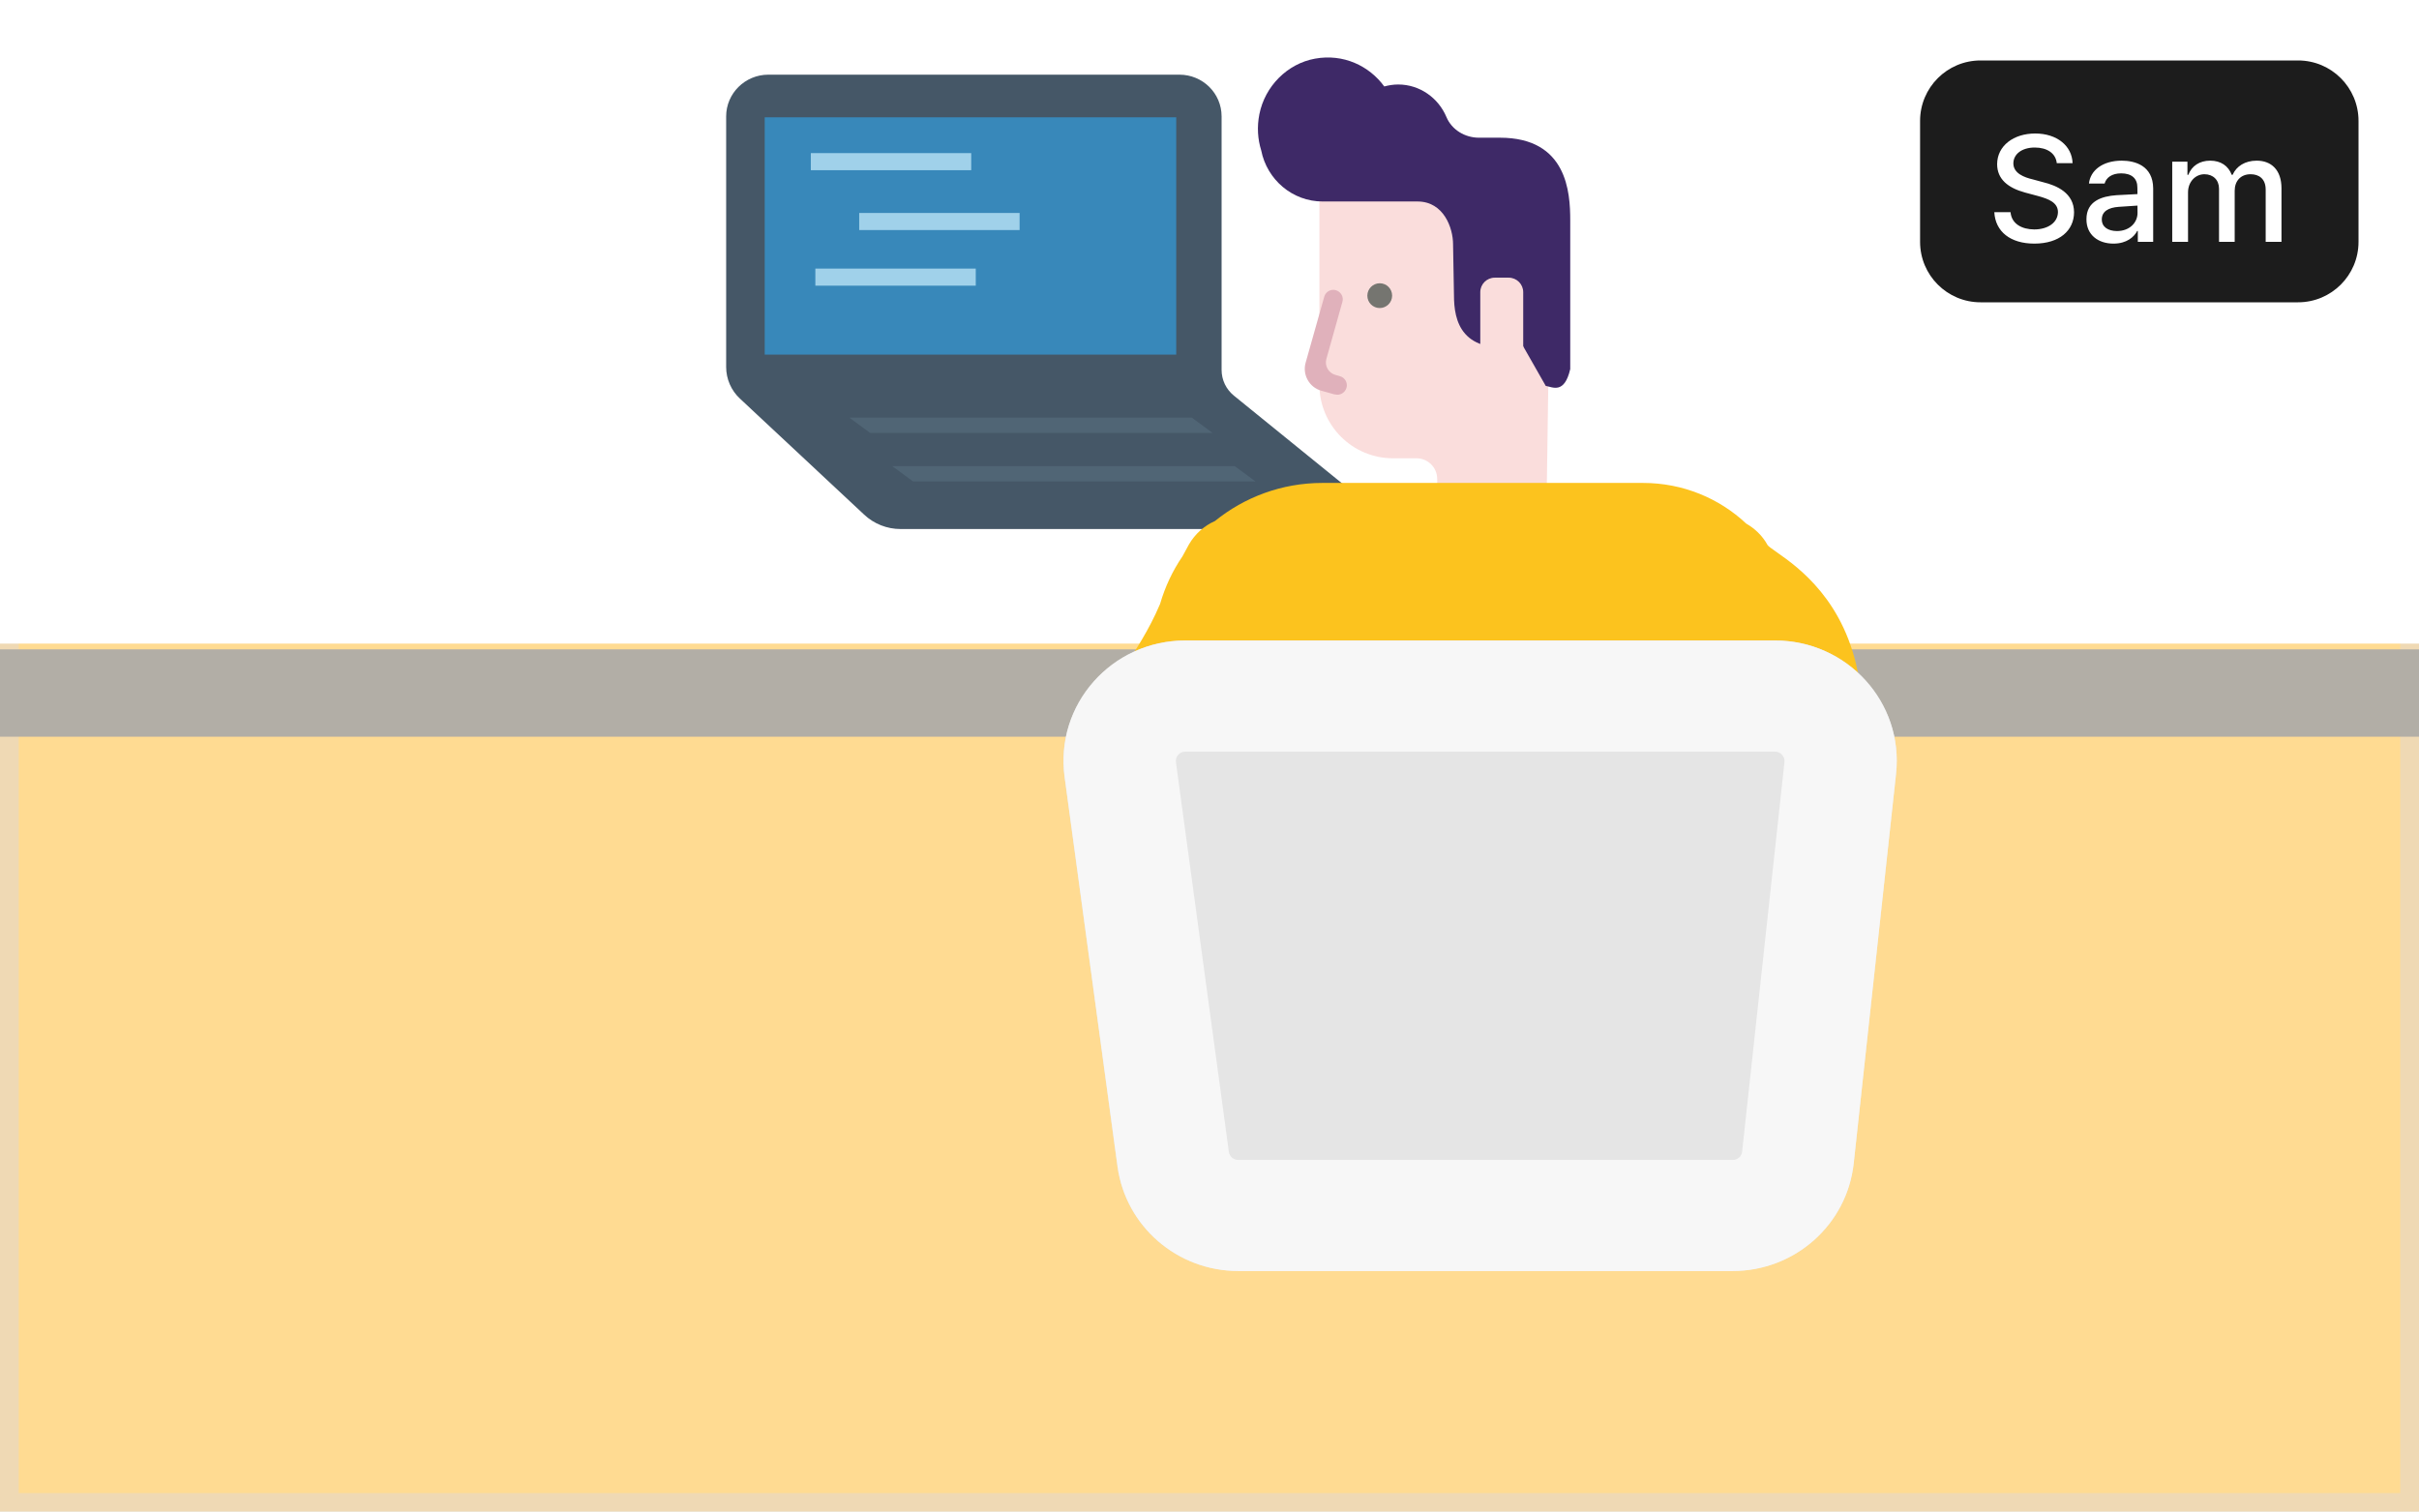
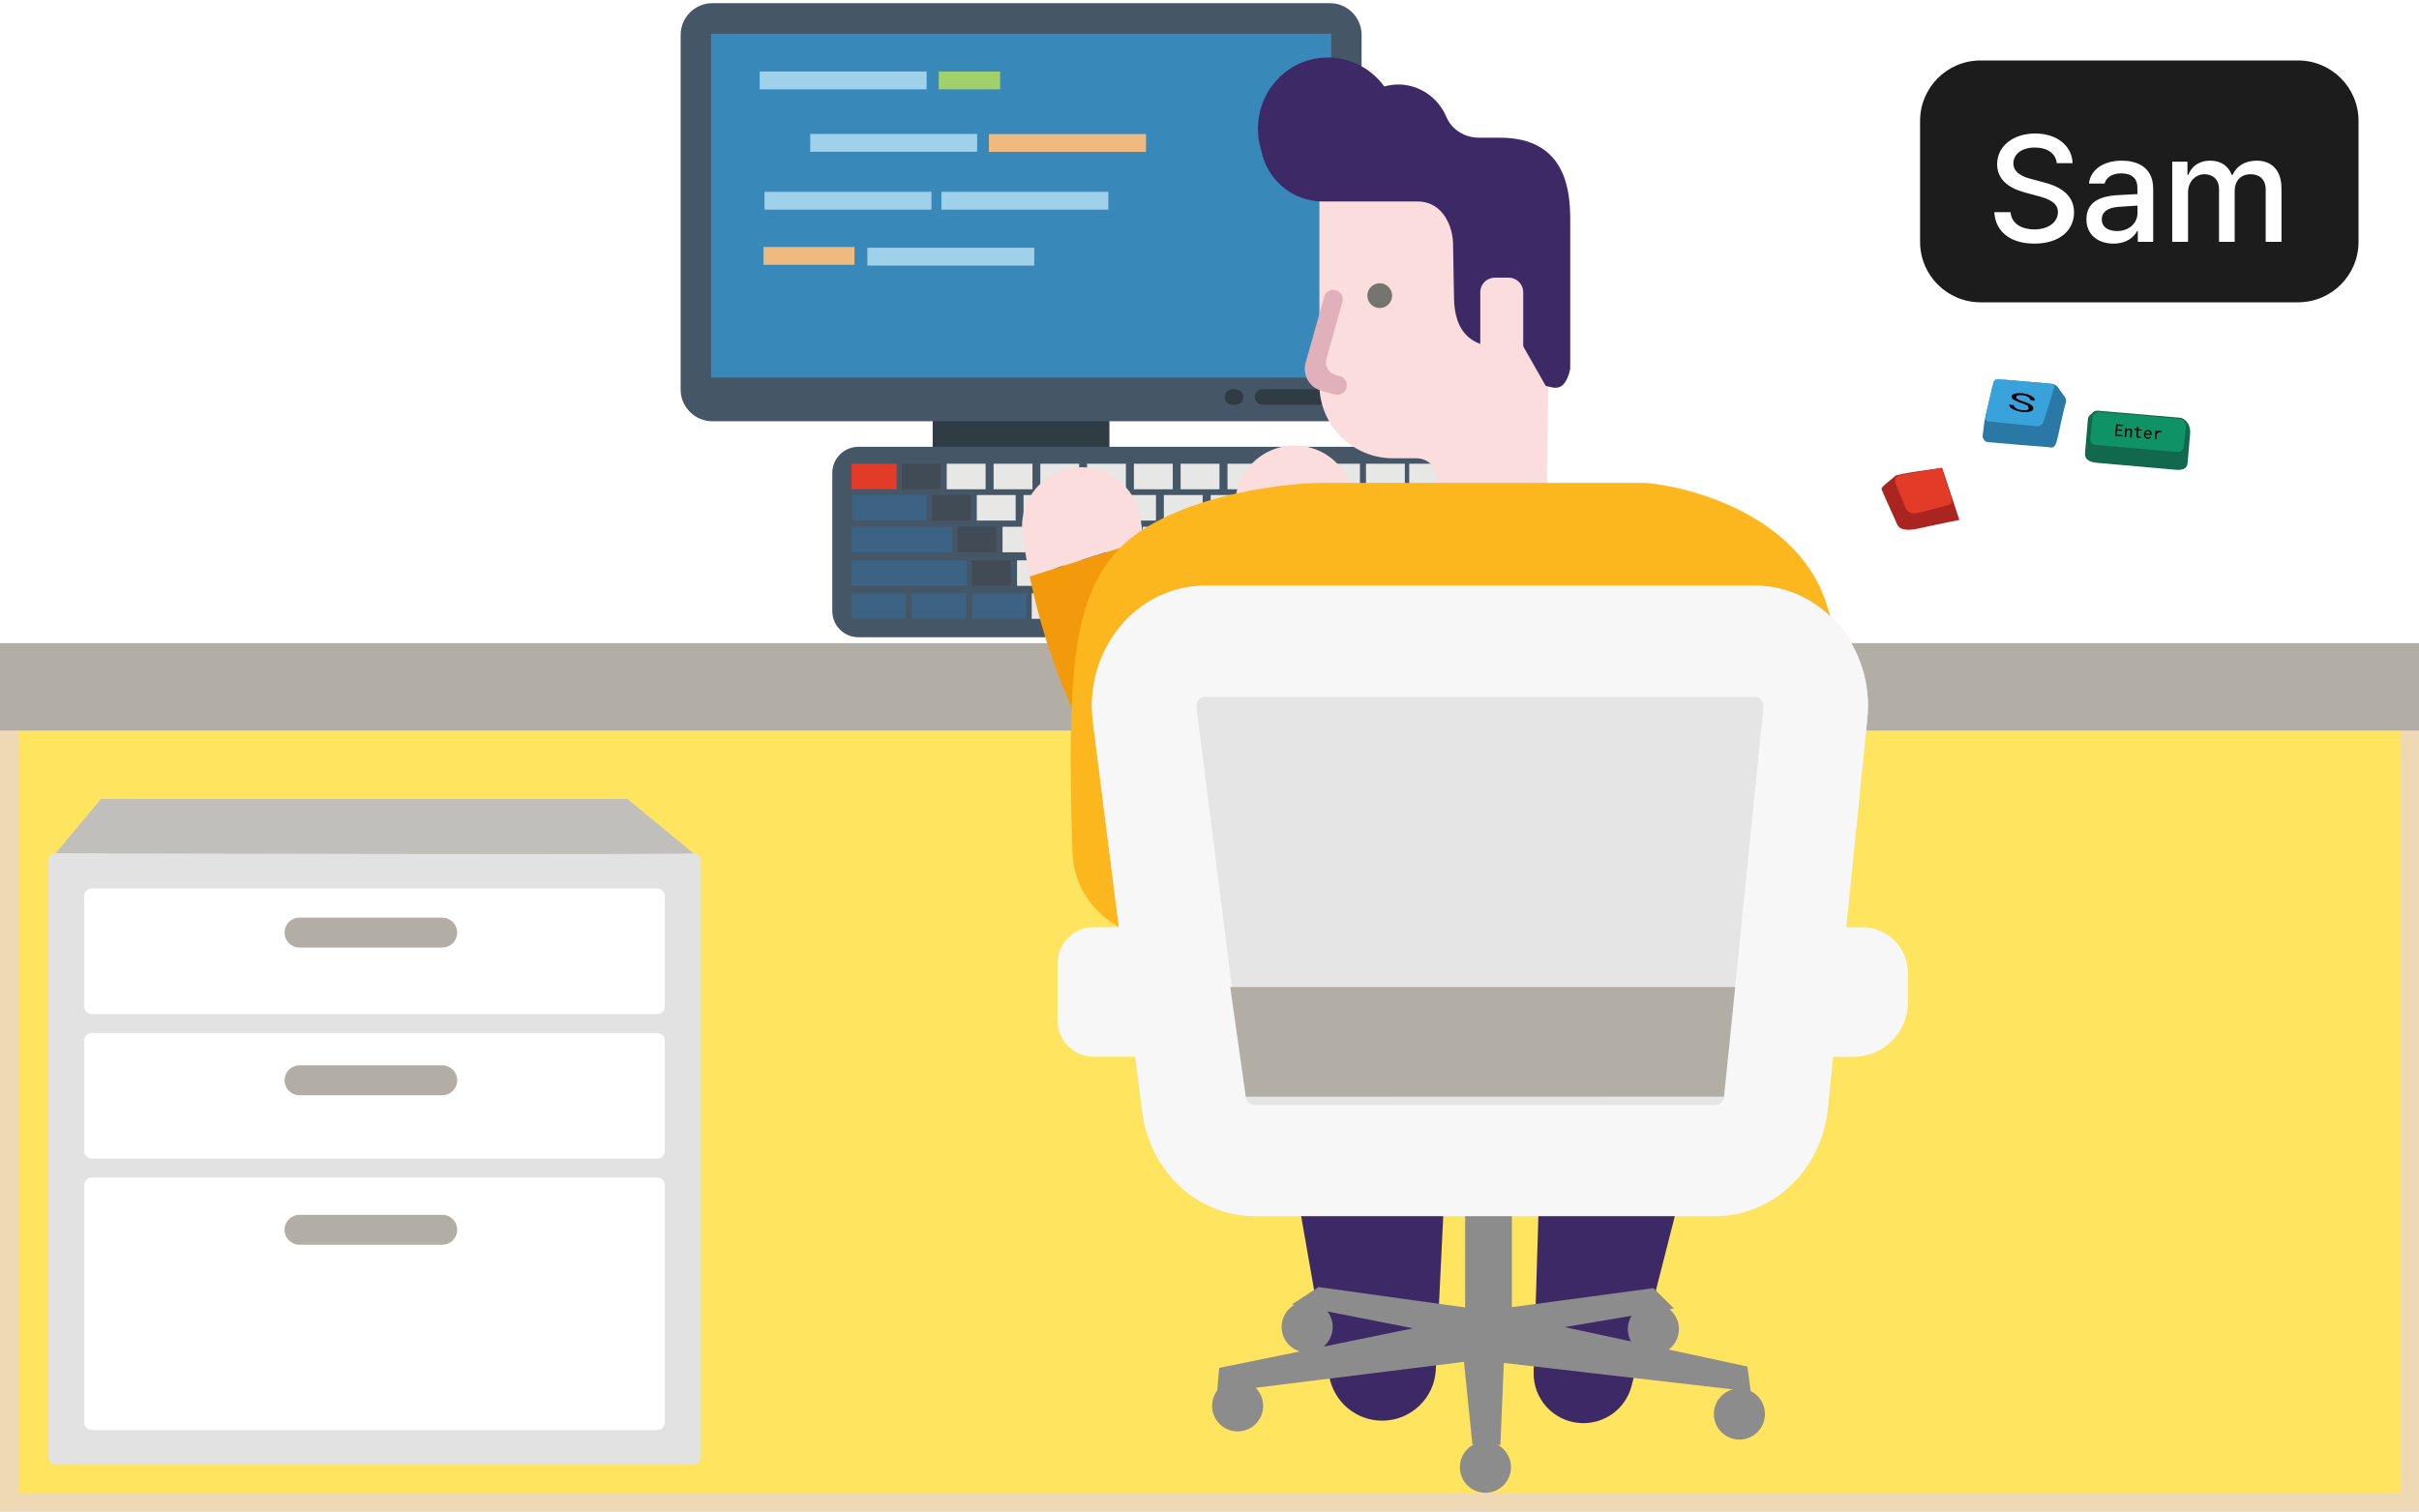
<svg xmlns="http://www.w3.org/2000/svg" width="160" height="100" viewBox="0 0 160 100" fill="none">
  <g clip-path="url(#clip0_14_1931)">
-     <path d="M159.38 0.61H0.62V99.38H159.38V0.61Z" fill="#FFDB92" />
-     <path d="M160 100H0V0H160V100ZM1.24 98.78H158.76V1.22H1.24V98.77V98.78Z" fill="#EFD9B4" />
-     <path d="M159.38 0.61H0.62V41.96H159.38V0.61Z" fill="white" />
-     <path d="M160 42.58H0V0H160V42.58ZM1.24 41.35H158.76V1.22H1.24V41.35Z" fill="white" />
-     <path d="M159.38 43.57H0.62V48.13H159.38V43.57Z" fill="#B2AEA6" />
-     <path d="M160 48.74H0V42.96H160V48.74ZM1.24 47.52H158.76V44.18H1.24V47.52Z" fill="#B2AEA6" />
-     <path d="M80.8 24.48V7.7C80.8 6.17 79.55 4.94 78.01 4.94H50.82C49.28 4.94 48.03 6.18 48.03 7.7V24.28C48.03 25.07 48.36 25.83 48.94 26.37L57.16 34.05C57.81 34.66 58.67 35 59.57 35H89.61C90.58 35 91.01 33.8 90.26 33.19L81.62 26.18C81.1 25.76 80.8 25.14 80.8 24.47V24.48Z" fill="#455767" />
-     <path d="M77.8 7.76H50.58V23.46H77.8V7.76Z" fill="#3888BA" />
-     <path d="M64.24 10.13H53.63V11.26H64.24V10.13Z" fill="#A0D1EA" />
-     <path d="M67.44 14.09H56.83V15.22H67.44V14.09Z" fill="#A0D1EA" />
-     <path d="M64.54 17.77H53.93V18.9H64.54V17.77Z" fill="#A0D1EA" />
-     <path d="M80.2 28.64H57.55L56.18 27.63H78.83L80.2 28.64Z" fill="#506575" />
-     <path d="M83.04 31.85H60.39L59.02 30.84H81.67L83.04 31.85Z" fill="#506575" />
-     <path d="M102.61 11.73H87.27V25.45C87.27 28.14 89.45 30.32 92.14 30.32H93.69C94.45 30.32 95.06 30.93 95.06 31.69V33.04C95.06 34.75 96.89 35.84 98.39 35.02L102.3 32.9L102.61 11.73Z" fill="#FADDDC" />
-     <path d="M88.29 26.1L87.4 25.85C86.6 25.63 86.13 24.79 86.36 23.99L87.59 19.63C87.68 19.3 88.03 19.1 88.36 19.2C88.69 19.3 88.89 19.64 88.79 19.97L87.73 23.75C87.6 24.2 87.87 24.67 88.32 24.8L88.63 24.89C88.96 24.98 89.16 25.33 89.06 25.66C88.96 25.99 88.62 26.19 88.29 26.09V26.1Z" fill="#E0B1BB" />
-     <path d="M99.23 9.11H97.82C96.91 9.11 96.03 8.6 95.67 7.74C95.14 6.48 93.91 5.59 92.48 5.59C92.16 5.59 91.85 5.64 91.56 5.72C90.56 4.35 88.85 3.54 86.98 3.88C85.15 4.21 83.67 5.7 83.3 7.55C83.13 8.4 83.19 9.21 83.42 9.95C83.8 11.88 85.48 13.33 87.48 13.33H93.76C95.49 13.33 96.11 15.08 96.11 16.16L96.17 19.53C96.17 21.21 96.62 23.54 100.73 22.88L102.24 25.53C102.7 25.61 103.47 26.09 103.86 24.42V17.01V14.57C103.86 12.74 103.66 9.11 99.21 9.11H99.23Z" fill="#3E2967" />
-     <path d="M90.44 19.56C90.44 20.02 90.81 20.38 91.26 20.38C91.71 20.38 92.08 20.01 92.08 19.56C92.08 19.1 91.71 18.74 91.26 18.74C90.81 18.74 90.44 19.11 90.44 19.56Z" fill="#757570" />
-     <path d="M98.87 24.29H99.79C100.32 24.29 100.75 23.86 100.75 23.33V19.33C100.75 18.8 100.32 18.37 99.79 18.37H98.87C98.34 18.37 97.91 18.8 97.91 19.33V23.33C97.91 23.86 98.34 24.29 98.87 24.29Z" fill="#FADDDC" />
-     <path d="M116.89 36.02C116.55 35.42 116.06 34.96 115.5 34.64C113.72 32.97 111.32 31.95 108.67 31.95H87.47C84.77 31.95 82.3 32.9 80.36 34.47C79.66 34.78 79.05 35.31 78.64 36.02C78.59 36.11 78.44 36.38 78.21 36.81C77.56 37.76 77.06 38.82 76.73 39.96C73.7 47.06 68.87 46.31 76.2 61.9C76.2 61.9 119.34 61.87 119.34 61.86C129.02 41.22 117.4 36.92 116.88 36.02H116.89Z" fill="#FCC31E" />
-     <path d="M114.6 84.08H81.89C77.86 84.08 74.45 81.13 73.91 77.17L70.41 51.4C69.76 46.62 73.52 42.37 78.39 42.37H117.41C122.2 42.37 125.93 46.48 125.41 51.19L122.61 76.96C122.17 81.01 118.72 84.08 114.61 84.08H114.6Z" fill="#E5E5E5" />
-     <path d="M117.4 49.73C117.47 49.73 117.68 49.73 117.87 49.94C118.06 50.15 118.03 50.35 118.03 50.42L115.23 76.19C115.2 76.51 114.93 76.74 114.61 76.74H81.9C81.59 76.74 81.32 76.51 81.28 76.2L77.78 50.43C77.78 50.36 77.74 50.15 77.93 49.94C78.12 49.73 78.33 49.73 78.4 49.73H117.42M117.42 42.38H78.4C73.53 42.38 69.77 46.63 70.42 51.41L73.92 77.18C74.46 81.13 77.87 84.09 81.9 84.09H114.61C118.72 84.09 122.17 81.02 122.61 76.97L125.41 51.2C125.92 46.49 122.19 42.38 117.41 42.38H117.42Z" fill="#F7F7F7" />
+     <g clip-path="url(#clip1_14_1931)">
+       <path d="M159.38 0.61H0.62V99.38H159.38V0.61Z" fill="#FFE45F" />
+       <path d="M160 100H0V0H160V100ZM1.24 98.78H158.76V1.22H1.24V98.77V98.78Z" fill="#EFD9B4" />
+       <path d="M85.79 78.91L87.92 91.05C88.22 92.75 89.7 93.99 91.42 93.99C93.32 93.99 94.88 92.5 94.97 90.61L95.58 77.98L85.79 78.91Z" fill="#3E2967" />
+       <path d="M101.81 78.6L101.44 90.77C101.39 92.56 102.77 94.06 104.56 94.15C106.13 94.23 107.53 93.2 107.92 91.68L111.45 77.82L101.81 78.6Z" fill="#3E2967" />
+       <path d="M115.58 90.41L103.49 87.8L110.72 86.57L109.36 85.22L100 86.48V79.39H96.91V86.5L87.21 85.15L85.45 86.3L93.46 87.88L80.64 90.5L80.5 92.13L96.83 90.1L97.39 95.57L99.24 95.6L99.47 90.17L115.8 92.06L115.58 90.41Z" fill="#8C8C8C" />
+       <path d="M81.86 94.7C82.793 94.7 83.55 93.943 83.55 93.01C83.55 92.077 82.793 91.32 81.86 91.32C80.927 91.32 80.17 92.077 80.17 93.01C80.17 93.943 80.927 94.7 81.86 94.7Z" fill="#8C8C8C" />
+       <path d="M98.25 98.76C99.183 98.76 99.94 98.003 99.94 97.07C99.94 96.136 99.183 95.38 98.25 95.38C97.317 95.38 96.56 96.136 96.56 97.07C96.56 98.003 97.317 98.76 98.25 98.76Z" fill="#8C8C8C" />
+       <path d="M115.05 95.24C115.983 95.24 116.74 94.484 116.74 93.55C116.74 92.617 115.983 91.86 115.05 91.86C114.117 91.86 113.36 92.617 113.36 93.55C113.36 94.484 114.117 95.24 115.05 95.24Z" fill="#8C8C8C" />
+       <path d="M109.36 89.62C110.293 89.62 111.05 88.863 111.05 87.93C111.05 86.997 110.293 86.24 109.36 86.24C108.427 86.24 107.67 86.997 107.67 87.93C107.67 88.863 108.427 89.62 109.36 89.62Z" fill="#8C8C8C" />
+       <path d="M86.46 89.48C87.393 89.48 88.15 88.724 88.15 87.79C88.15 86.857 87.393 86.1 86.46 86.1C85.527 86.1 84.77 86.857 84.77 87.79C84.77 88.724 85.527 89.48 86.46 89.48Z" fill="#8C8C8C" />
+       <path d="M1.24 41.35H158.76V1.22H1.24V41.35Z" fill="white" />
+       <path d="M160 0H0V42.57H160V0Z" fill="white" />
+       <path d="M160 48.33H0V42.55H160V48.33Z" fill="#B2AEA6" />
+       <path d="M73.38 26.75H61.69V30.92H73.38V26.75Z" fill="#2F3C43" />
+       <path d="M77.28 30.87H57.79V31.97H77.28V30.87Z" fill="#455767" />
+       <path d="M87.96 0.21H47.12C45.96 0.21 45.02 1.15 45.02 2.31V25.77C45.02 26.93 45.96 27.87 47.12 27.87H87.96C89.12 27.87 90.06 26.93 90.06 25.77V2.31C90.06 1.15 89.12 0.21 87.96 0.21Z" fill="#455767" />
+       <path d="M88.05 2.23H47.03V24.98H88.05V2.23Z" fill="#3888BA" />
+       <path d="M87.25 25.75H83.5C83.218 25.75 82.99 25.978 82.99 26.26V26.27C82.99 26.552 83.218 26.78 83.5 26.78H87.25C87.532 26.78 87.76 26.552 87.76 26.27V26.26C87.76 25.978 87.532 25.75 87.25 25.75Z" fill="#2F3C43" />
+       <path d="M81.72 25.75H81.51C81.228 25.75 81 25.978 81 26.26V26.27C81 26.552 81.228 26.78 81.51 26.78H81.72C82.002 26.78 82.23 26.552 82.23 26.27V26.26C82.23 25.978 82.002 25.75 81.72 25.75Z" fill="#2F3C43" />
+       <path d="M61.29 4.73H50.25V5.91H61.29V4.73Z" fill="#A0D1EA" />
+       <path d="M66.15 4.73H62.09V5.91H66.15V4.73Z" fill="#A0D16A" />
+       <path d="M75.8 8.87H65.41V10.05H75.8V8.87Z" fill="#EFBA7F" />
+       <path d="M56.52 16.34H50.5V17.52H56.52V16.34Z" fill="#EFBA7F" />
+       <path d="M64.63 8.86H53.59V10.04H64.63V8.86Z" fill="#A0D1EA" />
+       <path d="M61.61 12.69H50.57V13.87H61.61V12.69Z" fill="#A0D1EA" />
+       <path d="M73.31 12.69H62.27V13.87H73.31V12.69Z" fill="#A0D1EA" />
+       <path d="M68.41 16.39H57.37V17.57H68.41V16.39Z" fill="#A0D1EA" />
+       <path d="M95.29 29.56H56.78C55.825 29.56 55.05 30.335 55.05 31.29V40.43C55.05 41.386 55.825 42.16 56.78 42.16H95.29C96.246 42.16 97.02 41.386 97.02 40.43V31.29C97.02 30.335 96.246 29.56 95.29 29.56Z" fill="#455767" />
+       <path d="M59.3 30.68H56.32V32.37H59.3V30.68Z" fill="#E23B28" />
+       <path d="M62.22 30.68H59.65V32.37H62.22V30.68Z" fill="#414B55" />
+       <path d="M65.19 30.68H62.62V32.37H65.19V30.68Z" fill="#E7E7E6" />
+       <path d="M68.29 30.68H65.72V32.37H68.29V30.68Z" fill="#E7E7E6" />
+       <path d="M71.38 30.68H68.81V32.37H71.38V30.68Z" fill="#E7E7E6" />
+       <path d="M74.47 30.68H71.9V32.37H74.47V30.68Z" fill="#E7E7E6" />
+       <path d="M77.57 30.68H75V32.37H77.57V30.68Z" fill="#E7E7E6" />
+       <path d="M80.66 30.68H78.09V32.37H80.66V30.68Z" fill="#E7E7E6" />
+       <path d="M83.76 30.68H81.19V32.37H83.76V30.68Z" fill="#E7E7E6" />
+       <path d="M86.85 30.68H84.28V32.37H86.85V30.68Z" fill="#E7E7E6" />
+       <path d="M89.95 30.68H87.38V32.37H89.95V30.68Z" fill="#E7E7E6" />
+       <path d="M92.92 30.68H90.35V32.37H92.92V30.68Z" fill="#E7E7E6" />
+       <path d="M95.78 30.68H93.21V32.37H95.78V30.68Z" fill="#E7E7E6" />
+       <path d="M61.28 32.75H56.36V34.44H61.28V32.75Z" fill="#3C6383" />
+       <path d="M64.2 32.75H61.63V34.44H64.2V32.75Z" fill="#414B55" />
+       <path d="M67.18 32.75H64.61V34.44H67.18V32.75Z" fill="#E7E7E6" />
+       <path d="M70.27 32.75H67.7V34.44H70.27V32.75Z" fill="#E7E7E6" />
+       <path d="M73.37 32.75H70.8V34.44H73.37V32.75Z" fill="#E7E7E6" />
+       <path d="M76.46 32.75H73.89V34.44H76.46V32.75Z" fill="#E7E7E6" />
+       <path d="M79.55 32.75H76.98V34.44H79.55V32.75Z" fill="#E7E7E6" />
+       <path d="M82.65 32.75H80.08V34.44H82.65V32.75Z" fill="#E7E7E6" />
+       <path d="M85.74 32.75H83.17V34.44H85.74V32.75Z" fill="#E7E7E6" />
+       <path d="M88.84 32.75H86.27V34.44H88.84V32.75Z" fill="#E7E7E6" />
+       <path d="M91.93 32.75H89.36V34.44H91.93V32.75Z" fill="#E7E7E6" />
+       <path d="M95.73 32.75H92.28V34.44H95.73V32.75Z" fill="#E7E7E6" />
+       <path d="M62.98 34.85H56.32V36.54H62.98V34.85Z" fill="#3C6383" />
+       <path d="M65.9 34.85H63.33V36.54H65.9V34.85Z" fill="#414B55" />
+       <path d="M68.88 34.85H66.31V36.54H68.88V34.85Z" fill="#E7E7E6" />
+       <path d="M71.97 34.85H69.4V36.54H71.97V34.85Z" fill="#E7E7E6" />
+       <path d="M75.07 34.85H72.5V36.54H75.07V34.85Z" fill="#E7E7E6" />
+       <path d="M78.16 34.85H75.59V36.54H78.16V34.85Z" fill="#E7E7E6" />
+       <path d="M81.26 34.85H78.69V36.54H81.26V34.85Z" fill="#E7E7E6" />
+       <path d="M84.35 34.85H81.78V36.54H84.35V34.85Z" fill="#E7E7E6" />
+       <path d="M87.44 34.85H84.87V36.54H87.44V34.85Z" fill="#E7E7E6" />
+       <path d="M90.54 34.85H87.97V36.54H90.54V34.85Z" fill="#E7E7E6" />
+       <path d="M95.71 34.85H91.06V36.54H95.71V34.85Z" fill="#E7E7E6" />
+       <path d="M63.94 37.07H56.33V38.76H63.94V37.07Z" fill="#3C6383" />
+       <path d="M59.91 39.25H56.33V40.94H59.91V39.25Z" fill="#3C6383" />
+       <path d="M63.9 39.25H60.32V40.94H63.9V39.25Z" fill="#3C6383" />
+       <path d="M67.9 39.25H64.32V40.94H67.9V39.25Z" fill="#3C6383" />
+       <path d="M95.75 39.25H68.24V40.94H95.75V39.25Z" fill="#E7E7E6" />
+       <path d="M66.86 37.07H64.29V38.76H66.86V37.07Z" fill="#414B55" />
+       <path d="M69.84 37.07H67.27V38.76H69.84V37.07Z" fill="#E7E7E6" />
+       <path d="M72.94 37.07H70.37V38.76H72.94V37.07Z" fill="#E7E7E6" />
+       <path d="M76.03 37.07H73.46V38.76H76.03V37.07Z" fill="#E7E7E6" />
+       <path d="M79.12 37.07H76.55V38.76H79.12V37.07Z" fill="#E7E7E6" />
+       <path d="M82.22 37.07H79.65V38.76H82.22V37.07Z" fill="#E7E7E6" />
+       <path d="M85.31 37.07H82.74V38.76H85.31V37.07Z" fill="#E7E7E6" />
+       <path d="M88.41 37.07H85.84V38.76H88.41V37.07Z" fill="#E7E7E6" />
+       <path d="M91.5 37.07H88.93V38.76H91.5V37.07Z" fill="#E7E7E6" />
+       <path d="M95.72 37.07H92.02V38.76H95.72V37.07Z" fill="#E7E7E6" />
+       <path d="M75.43 34.31C75.13 32.16 73.14 30.65 70.99 30.95C69.22 31.2 67.89 32.58 67.64 34.26C67.59 34.62 67.58 35 67.64 35.39C67.77 36.32 67.93 37.24 68.11 38.13L75.67 35.74C75.58 35.27 75.5 34.79 75.44 34.31H75.43Z" fill="#FADDDC" />
+       <path d="M89.53 32.87C89.23 30.72 87.24 29.21 85.09 29.51C83.32 29.76 81.99 31.14 81.74 32.82C81.69 33.18 81.68 33.56 81.74 33.95C81.87 34.88 82.03 35.8 82.21 36.69L89.77 34.3C89.68 33.83 89.6 33.35 89.54 32.87H89.53Z" fill="#FADDDC" />
+       <path d="M101.86 70.4C102.74 68.42 101.84 66.09 99.86 65.21C99.65 65.12 79.33 55.83 75.67 35.75L68.11 38.14C72.93 61.68 95.67 71.97 96.68 72.41C98.67 73.29 100.98 72.39 101.86 70.4Z" fill="#F29A0C" />
+       <path d="M102.61 11.73H87.27V25.45C87.27 28.14 89.45 30.32 92.14 30.32H93.69C94.45 30.32 95.06 30.93 95.06 31.69V33.04C95.06 34.75 96.89 35.84 98.39 35.02L102.3 32.9L102.61 11.73Z" fill="#FADDDC" />
+       <path d="M88.29 26.1L87.4 25.85C86.6 25.63 86.13 24.79 86.36 23.99L87.59 19.63C87.68 19.3 88.03 19.1 88.36 19.2C88.69 19.3 88.89 19.64 88.79 19.97L87.73 23.75C87.6 24.2 87.87 24.67 88.32 24.8L88.63 24.89C88.96 24.98 89.16 25.33 89.06 25.66C88.96 25.99 88.62 26.19 88.29 26.09V26.1Z" fill="#E0B1BB" />
+       <path d="M99.23 9.11H97.82C96.91 9.11 96.03 8.6 95.67 7.74C95.14 6.48 93.91 5.59 92.48 5.59C92.16 5.59 91.85 5.64 91.56 5.72C90.56 4.35 88.85 3.54 86.98 3.88C85.15 4.21 83.67 5.7 83.3 7.55C83.13 8.4 83.19 9.21 83.42 9.95C83.8 11.88 85.48 13.33 87.48 13.33H93.76C95.49 13.33 96.11 15.08 96.11 16.16L96.17 19.53C96.17 21.21 96.62 23.54 100.73 22.88L102.24 25.53C102.7 25.61 103.47 26.09 103.86 24.42V14.57C103.86 12.74 103.66 9.11 99.21 9.11H99.23Z" fill="#3E2967" />
+       <path d="M90.44 19.56C90.44 20.02 90.81 20.38 91.26 20.38C91.71 20.38 92.08 20.01 92.08 19.56C92.08 19.11 91.71 18.74 91.26 18.74C90.81 18.74 90.44 19.11 90.44 19.56Z" fill="#757570" />
+       <path d="M98.87 24.29H99.79C100.32 24.29 100.75 23.86 100.75 23.33V19.33C100.75 18.8 100.32 18.37 99.79 18.37H98.87C98.34 18.37 97.91 18.8 97.91 19.33V23.33C97.91 23.86 98.34 24.29 98.87 24.29Z" fill="#FADDDC" />
+       <path d="M108.67 31.95H87.47C84.77 31.95 76.98 32.89 73.76 36.6C70.96 39.83 70.56 44.71 70.94 56.39C71.04 59.51 73.61 62 76.73 61.99C89.42 61.96 119.34 61.88 119.34 61.86C122.78 50.25 122.72 45.83 120.8 39.92C118.66 33.35 110.11 31.95 108.67 31.95Z" fill="#FCB61E" />
+       <path d="M113.45 80.45H82.98C79.23 80.45 76.05 77.5 75.55 73.54L72.29 47.77C71.68 42.99 75.18 38.74 79.72 38.74H116.06C120.52 38.74 123.99 42.85 123.51 47.56L120.9 73.33C120.49 77.38 117.28 80.45 113.45 80.45Z" fill="#E5E5E5" />
+       <path d="M116.06 46.1C116.12 46.1 116.32 46.1 116.49 46.31C116.66 46.52 116.64 46.72 116.64 46.79L114.03 72.56C114 72.88 113.75 73.11 113.45 73.11H82.98C82.69 73.11 82.44 72.88 82.4 72.57L79.14 46.8C79.14 46.73 79.1 46.52 79.28 46.31C79.45 46.1 79.65 46.1 79.72 46.1H116.06ZM116.06 38.75H79.72C75.18 38.75 71.68 43 72.29 47.78L75.55 73.55C76.05 77.5 79.23 80.46 82.98 80.46H113.45C117.28 80.46 120.49 77.39 120.9 73.34L123.51 47.57C123.99 42.86 120.51 38.75 116.06 38.75Z" fill="#F7F7F7" />
+       <path d="M72.33 61.34H78.08V69.91H72.33C71.02 69.91 69.95 68.84 69.95 67.53V63.72C69.95 62.41 71.02 61.34 72.33 61.34Z" fill="#F7F7F7" />
+       <path d="M120.44 61.34H123.19C124.85 61.34 126.2 62.69 126.2 64.35V66.31C126.2 68.3 124.58 69.92 122.59 69.92H120.45C119.14 69.92 118.07 68.85 118.07 67.54V63.73C118.07 62.42 119.14 61.35 120.45 61.35L120.44 61.34Z" fill="#F7F7F7" />
+       <path d="M81.37 65.3H114.77L114.03 72.55L82.4 72.56L81.37 65.3Z" fill="#B2AEA6" />
+       <path d="M45.86 56.45H3.69C3.414 56.45 3.19 56.674 3.19 56.95V96.4C3.19 96.676 3.414 96.9 3.69 96.9H45.86C46.136 96.9 46.36 96.676 46.36 96.4V56.95C46.36 56.674 46.136 56.45 45.86 56.45Z" fill="#E2E2E2" />
+       <path d="M43.47 58.78H6.07C5.794 58.78 5.57 59.004 5.57 59.28V66.59C5.57 66.866 5.794 67.09 6.07 67.09H43.47C43.746 67.09 43.97 66.866 43.97 66.59V59.28C43.97 59.004 43.746 58.78 43.47 58.78Z" fill="white" />
+       <path d="M43.47 68.34H6.07C5.794 68.34 5.57 68.564 5.57 68.84V76.15C5.57 76.426 5.794 76.65 6.07 76.65H43.47C43.746 76.65 43.97 76.426 43.97 76.15V68.84C43.97 68.564 43.746 68.34 43.47 68.34Z" fill="white" />
+       <path d="M43.47 77.9H6.07C5.794 77.9 5.57 78.124 5.57 78.4V94.11C5.57 94.386 5.794 94.61 6.07 94.61H43.47C43.746 94.61 43.97 94.386 43.97 94.11V78.4C43.97 78.124 43.746 77.9 43.47 77.9Z" fill="white" />
+       <path d="M29.25 60.71H19.81C19.263 60.71 18.82 61.153 18.82 61.7C18.82 62.247 19.263 62.69 19.81 62.69H29.25C29.797 62.69 30.24 62.247 30.24 61.7C30.24 61.153 29.797 60.71 29.25 60.71Z" fill="#B2AEA6" />
+       <path d="M29.25 70.48H19.81C19.263 70.48 18.82 70.923 18.82 71.47C18.82 72.017 19.263 72.46 19.81 72.46H29.25C29.797 72.46 30.24 72.017 30.24 71.47C30.24 70.923 29.797 70.48 29.25 70.48Z" fill="#B2AEA6" />
+       <path d="M29.25 80.37H19.81C19.263 80.37 18.82 80.813 18.82 81.36C18.82 81.907 19.263 82.35 19.81 82.35H29.25C29.797 82.35 30.24 81.907 30.24 81.36C30.24 80.813 29.797 80.37 29.25 80.37Z" fill="#B2AEA6" />
+       <path d="M45.86 56.45L41.5 52.86H6.68L3.68 56.45C3.68 56.45 45.97 56.57 45.85 56.45H45.86Z" fill="#C1BFBC" />
+       <path d="M136.55 26.23L136.1 25.6C136 25.48 135.85 25.41 135.69 25.39L132.54 25.12C132.17 25.09 131.84 25.33 131.76 25.69L131.26 27.85L131.13 28.92C131.13 28.92 131.25 29.19 131.38 29.23C131.51 29.27 135.47 29.58 135.56 29.59C135.65 29.6 135.88 29.72 136.03 29.23C136.15 28.83 136.45 27.23 136.64 26.64C136.69 26.5 136.64 26.34 136.55 26.23Z" fill="#2978A6" />
+       <path d="M132.12 25.08L135.7 25.39C135.83 25.4 135.91 25.53 135.87 25.65L135.17 27.88C135.11 28.09 134.91 28.22 134.69 28.2L131.53 27.88C131.39 27.87 131.29 27.73 131.32 27.59L131.85 25.28C131.88 25.16 131.99 25.08 132.11 25.09L132.12 25.08Z" fill="#39A2DB" />
+       <path d="M134.17 26.88C134.17 26.88 134.1 26.82 134.05 26.8C134 26.78 133.95 26.75 133.89 26.73C133.83 26.71 133.77 26.69 133.72 26.67C133.64 26.64 133.56 26.62 133.48 26.58C133.4 26.55 133.33 26.51 133.26 26.48C133.19 26.44 133.14 26.4 133.1 26.36C133.06 26.32 133.05 26.27 133.05 26.22C133.05 26.17 133.09 26.13 133.14 26.1C133.19 26.07 133.25 26.04 133.33 26.03C133.41 26.02 133.49 26.01 133.58 26.01C133.67 26.01 133.76 26.01 133.85 26.03C133.95 26.05 134.05 26.07 134.14 26.1C134.23 26.13 134.31 26.17 134.38 26.21C134.45 26.25 134.5 26.3 134.54 26.35C134.58 26.4 134.59 26.45 134.59 26.51L134.29 26.46C134.29 26.46 134.28 26.39 134.25 26.36C134.23 26.33 134.2 26.3 134.16 26.27C134.12 26.24 134.08 26.22 134.02 26.2C133.97 26.18 133.9 26.17 133.83 26.15C133.77 26.15 133.72 26.14 133.66 26.14C133.61 26.14 133.56 26.14 133.51 26.15C133.47 26.15 133.43 26.17 133.4 26.19C133.37 26.21 133.35 26.24 133.35 26.27C133.35 26.3 133.35 26.33 133.39 26.36C133.42 26.39 133.46 26.41 133.51 26.44C133.56 26.46 133.61 26.49 133.67 26.51C133.73 26.53 133.78 26.55 133.83 26.56C133.91 26.59 134 26.62 134.08 26.65C134.16 26.68 134.24 26.72 134.3 26.76C134.37 26.8 134.42 26.84 134.45 26.89C134.49 26.94 134.5 26.99 134.49 27.04C134.49 27.09 134.45 27.13 134.4 27.17C134.35 27.2 134.28 27.23 134.21 27.24C134.13 27.25 134.05 27.26 133.95 27.26C133.86 27.26 133.76 27.26 133.67 27.24C133.56 27.22 133.45 27.2 133.35 27.16C133.25 27.13 133.16 27.08 133.09 27.04C133.02 27 132.97 26.95 132.94 26.91C132.91 26.86 132.89 26.81 132.9 26.76L133.2 26.81C133.2 26.81 133.22 26.88 133.24 26.92C133.27 26.95 133.3 26.98 133.34 27.01C133.38 27.04 133.43 27.06 133.49 27.08C133.55 27.1 133.61 27.11 133.69 27.13C133.75 27.13 133.8 27.14 133.86 27.15C133.92 27.15 133.97 27.15 134.01 27.14C134.06 27.14 134.09 27.12 134.13 27.1C134.16 27.08 134.18 27.06 134.18 27.02C134.18 26.98 134.18 26.95 134.15 26.92L134.17 26.88Z" fill="black" />
+       <path d="M138.41 27.29C138.51 27.2 138.64 27.16 138.77 27.17L144.23 27.64C144.42 27.66 144.92 27.98 144.86 28.69L144.7 30.57C144.68 30.82 144.61 31.14 143.92 31.08C143.23 31.02 139.2 30.66 138.71 30.62C138.22 30.58 137.87 30.41 137.91 29.97L138.1 27.74C138.1 27.63 138.16 27.53 138.24 27.46L138.42 27.3L138.41 27.29Z" fill="#12684D" />
+       <path d="M138.43 27.47C138.43 27.47 138.6 27.26 138.85 27.26C139.1 27.26 144.12 27.71 144.24 27.72C144.36 27.73 144.5 27.88 144.57 28.03C144.62 28.13 144.5 29.12 144.43 29.61C144.41 29.79 144.25 29.91 144.07 29.9C142.91 29.82 138.89 29.45 138.61 29.43C138.28 29.4 138.23 29.14 138.27 28.89C138.31 28.64 138.42 27.48 138.42 27.48L138.43 27.47Z" fill="#0F9266" />
+       <path d="M140.03 28.49L140.01 28.76L140.38 28.79V28.87L139.91 28.83L139.97 28.07L140.43 28.11V28.19L140.06 28.16L140.04 28.4L140.36 28.43V28.51L140.04 28.48L140.03 28.49Z" fill="black" />
+       <path d="M140.58 28.33H140.67V28.42C140.67 28.41 140.69 28.4 140.7 28.39C140.71 28.39 140.72 28.37 140.73 28.37C140.75 28.37 140.77 28.35 140.79 28.35C140.81 28.35 140.83 28.35 140.85 28.35C140.88 28.35 140.91 28.35 140.93 28.37C140.95 28.39 140.97 28.4 140.99 28.41C141.01 28.43 141.02 28.45 141.02 28.48C141.02 28.51 141.02 28.54 141.02 28.58L140.99 28.94H140.89L140.92 28.58C140.92 28.55 140.92 28.53 140.92 28.52C140.92 28.5 140.91 28.49 140.9 28.48C140.89 28.47 140.88 28.46 140.86 28.45C140.84 28.44 140.83 28.44 140.81 28.44C140.79 28.44 140.78 28.44 140.76 28.44C140.74 28.44 140.73 28.44 140.72 28.46C140.71 28.46 140.7 28.47 140.69 28.48C140.69 28.48 140.67 28.5 140.66 28.51L140.63 28.91H140.53L140.58 28.34V28.33Z" fill="black" />
+       <path d="M141.45 28.4L141.66 28.42V28.49L141.44 28.47L141.41 28.78C141.41 28.78 141.41 28.82 141.41 28.83C141.41 28.84 141.42 28.86 141.43 28.87C141.43 28.87 141.45 28.89 141.46 28.89C141.47 28.89 141.49 28.89 141.5 28.89C141.51 28.89 141.52 28.89 141.53 28.89C141.54 28.89 141.55 28.89 141.56 28.89C141.57 28.89 141.58 28.89 141.59 28.89C141.6 28.89 141.61 28.89 141.61 28.89V28.96C141.61 28.96 141.6 28.96 141.59 28.97C141.58 28.98 141.57 28.97 141.55 28.97C141.54 28.97 141.52 28.97 141.51 28.97C141.49 28.97 141.48 28.97 141.46 28.97C141.43 28.97 141.41 28.97 141.39 28.95C141.37 28.95 141.35 28.93 141.34 28.91C141.33 28.89 141.31 28.87 141.31 28.85C141.31 28.82 141.31 28.79 141.31 28.76L141.34 28.45H141.19V28.36H141.34L141.35 28.24H141.45L141.44 28.38L141.45 28.4Z" fill="black" />
+       <path d="M141.95 29C141.95 29 141.89 28.96 141.87 28.94C141.85 28.91 141.83 28.88 141.82 28.85C141.81 28.82 141.81 28.78 141.81 28.74V28.72C141.81 28.72 141.83 28.63 141.84 28.6C141.86 28.57 141.88 28.54 141.91 28.51C141.94 28.49 141.96 28.47 142 28.46C142.03 28.45 142.06 28.45 142.1 28.45C142.14 28.45 142.18 28.46 142.2 28.48C142.23 28.5 142.25 28.52 142.27 28.54C142.29 28.57 142.3 28.6 142.31 28.63C142.31 28.66 142.31 28.7 142.31 28.74V28.78L141.91 28.75C141.91 28.75 141.91 28.81 141.92 28.83C141.92 28.85 141.94 28.87 141.95 28.89C141.96 28.91 141.98 28.92 142 28.93C142.02 28.94 142.04 28.95 142.07 28.95C142.1 28.95 142.14 28.95 142.16 28.94C142.18 28.93 142.21 28.91 142.23 28.89L142.28 28.94C142.28 28.94 142.23 28.99 142.19 29.01C142.15 29.03 142.1 29.04 142.05 29.03C142.01 29.03 141.97 29.02 141.94 29H141.95ZM142.03 28.53C142.03 28.53 142 28.54 141.98 28.56C141.96 28.57 141.95 28.59 141.94 28.61C141.93 28.63 141.92 28.65 141.91 28.68L142.21 28.71C142.21 28.71 142.21 28.67 142.21 28.65C142.21 28.63 142.2 28.61 142.19 28.6C142.18 28.58 142.17 28.57 142.15 28.56C142.13 28.55 142.11 28.54 142.09 28.54C142.07 28.54 142.05 28.54 142.03 28.54V28.53Z" fill="black" />
+       <path d="M142.92 28.52C142.92 28.52 142.95 28.52 142.96 28.53L142.94 28.62C142.94 28.62 142.9 28.61 142.89 28.61C142.87 28.61 142.86 28.61 142.84 28.61C142.82 28.61 142.8 28.61 142.78 28.61C142.76 28.61 142.74 28.62 142.73 28.63C142.72 28.63 142.7 28.65 142.69 28.66C142.68 28.67 142.67 28.69 142.66 28.7L142.63 29.06H142.53L142.58 28.49H142.67V28.57C142.67 28.57 142.72 28.53 142.76 28.52C142.79 28.51 142.83 28.5 142.87 28.5C142.89 28.5 142.91 28.5 142.92 28.5V28.52Z" fill="black" />
+       <path d="M128.46 30.95C128.1 31.01 125.48 31.34 125.35 31.49C125.22 31.64 124.42 32.2 124.45 32.35C124.48 32.5 125.35 34.36 125.48 34.69C125.61 35.02 126.07 35.16 126.97 34.95C127.87 34.74 129.6 34.4 129.6 34.4L128.46 30.95Z" fill="#AA251F" />
+       <path d="M128.42 30.95C128.42 30.95 126.32 31.32 125.88 31.39C125.44 31.46 125.27 31.65 125.37 31.97C125.47 32.29 125.88 33.12 125.95 33.37C126.02 33.62 126.19 34.04 126.75 33.95C127.31 33.86 128.69 33.44 128.97 33.37C129.25 33.3 128.97 32.65 128.97 32.65L128.42 30.94V30.95Z" fill="#E23B28" />
+     </g>
    <rect x="127" y="4" width="29" height="16" rx="4" fill="#1C1C1C" />
    <path d="M136.041 10.795C135.973 10.136 135.396 9.76 134.586 9.76C133.722 9.76 133.175 10.204 133.17 10.805C133.17 11.474 133.897 11.737 134.459 11.869L135.143 12.055C136.046 12.274 137.179 12.768 137.184 14.047C137.179 15.243 136.227 16.117 134.557 16.117C132.975 16.117 131.979 15.326 131.91 14.037H132.984C133.048 14.809 133.731 15.175 134.557 15.18C135.46 15.175 136.114 14.721 136.119 14.027C136.114 13.412 135.528 13.163 134.781 12.963L133.941 12.738C132.804 12.426 132.101 11.85 132.096 10.863C132.101 9.643 133.185 8.832 134.615 8.832C136.051 8.832 137.052 9.652 137.086 10.795H136.041ZM138.004 14.506C137.999 13.295 139.029 12.982 139.986 12.914C140.338 12.895 141.134 12.851 141.378 12.841L141.373 12.416C141.378 11.815 141.007 11.469 140.299 11.469C139.684 11.469 139.312 11.752 139.205 12.143H138.17C138.263 11.264 139.083 10.629 140.338 10.629C141.183 10.629 142.413 10.937 142.418 12.475V16H141.402V15.277H141.363C141.158 15.673 140.67 16.117 139.791 16.117C138.785 16.117 137.999 15.541 138.004 14.506ZM139.02 14.516C139.02 15.023 139.439 15.282 140.025 15.287C140.875 15.282 141.383 14.716 141.383 14.086L141.378 13.602C141.139 13.617 140.382 13.671 140.133 13.685C139.449 13.734 139.02 13.993 139.02 14.516ZM143.678 16V10.697H144.684V11.566H144.742C144.967 10.976 145.489 10.629 146.188 10.629C146.896 10.629 147.389 10.976 147.613 11.566H147.672C147.921 10.995 148.497 10.629 149.264 10.629C150.221 10.629 150.899 11.229 150.904 12.445V16H149.859V12.543C149.859 11.825 149.41 11.527 148.863 11.527C148.194 11.527 147.809 11.986 147.809 12.621V16H146.773V12.484C146.773 11.903 146.378 11.527 145.807 11.527C145.221 11.527 144.723 12.016 144.723 12.729V16H143.678Z" fill="white" />
  </g>
  <defs>
    <clipPath id="clip0_14_1931">
      <rect width="160" height="100" fill="white" />
    </clipPath>
+     <clipPath id="clip1_14_1931">
+       <rect width="160" height="100" fill="white" />
+     </clipPath>
  </defs>
</svg>
